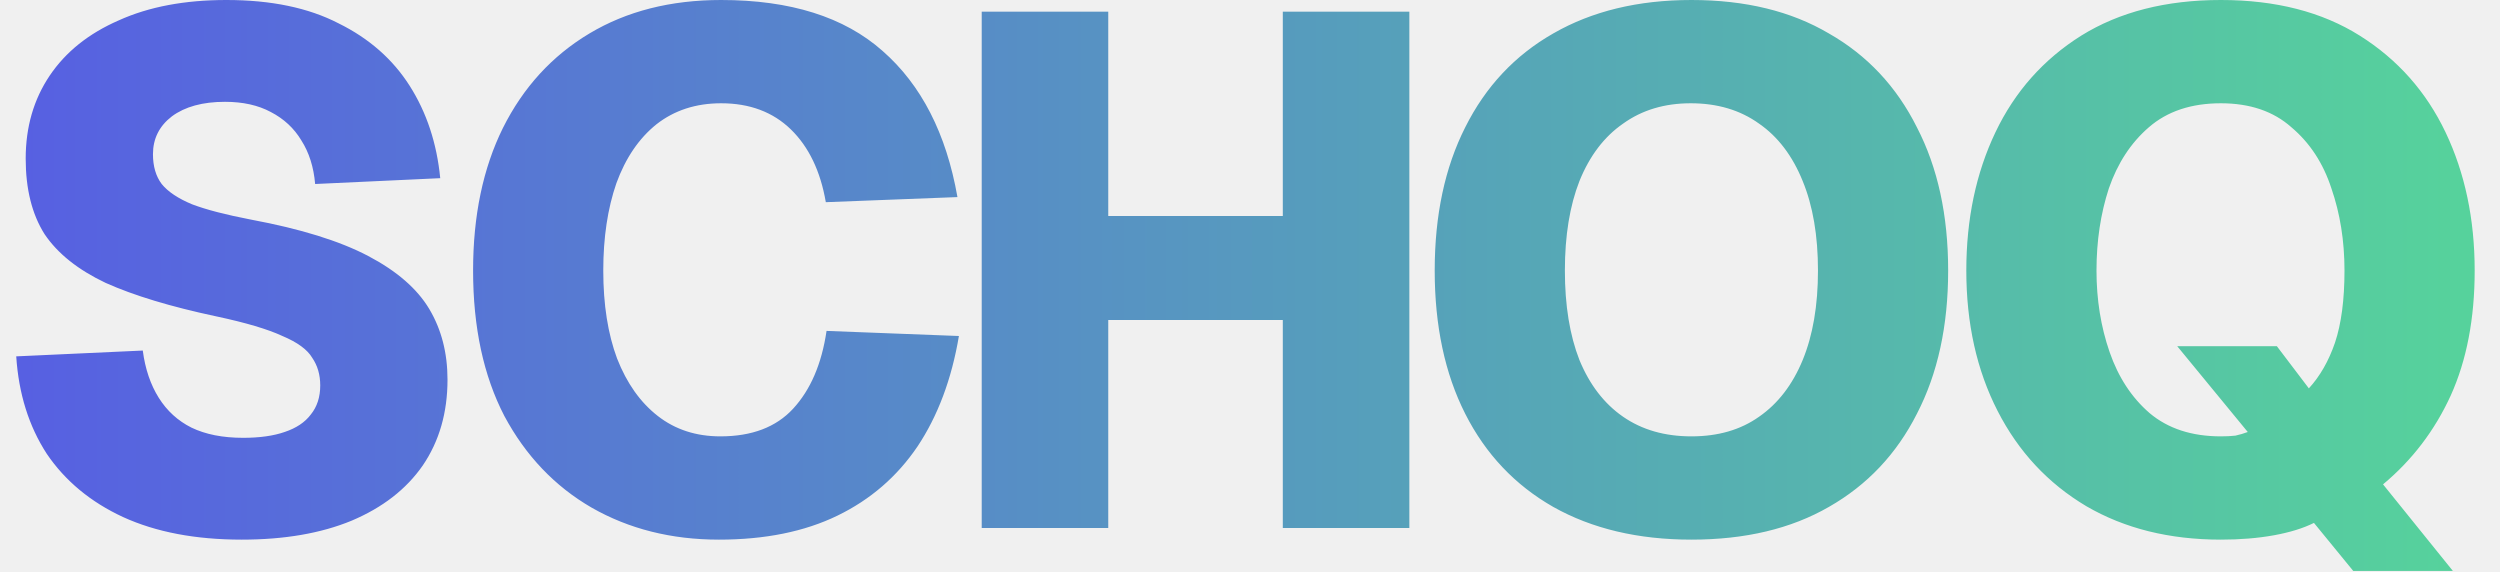
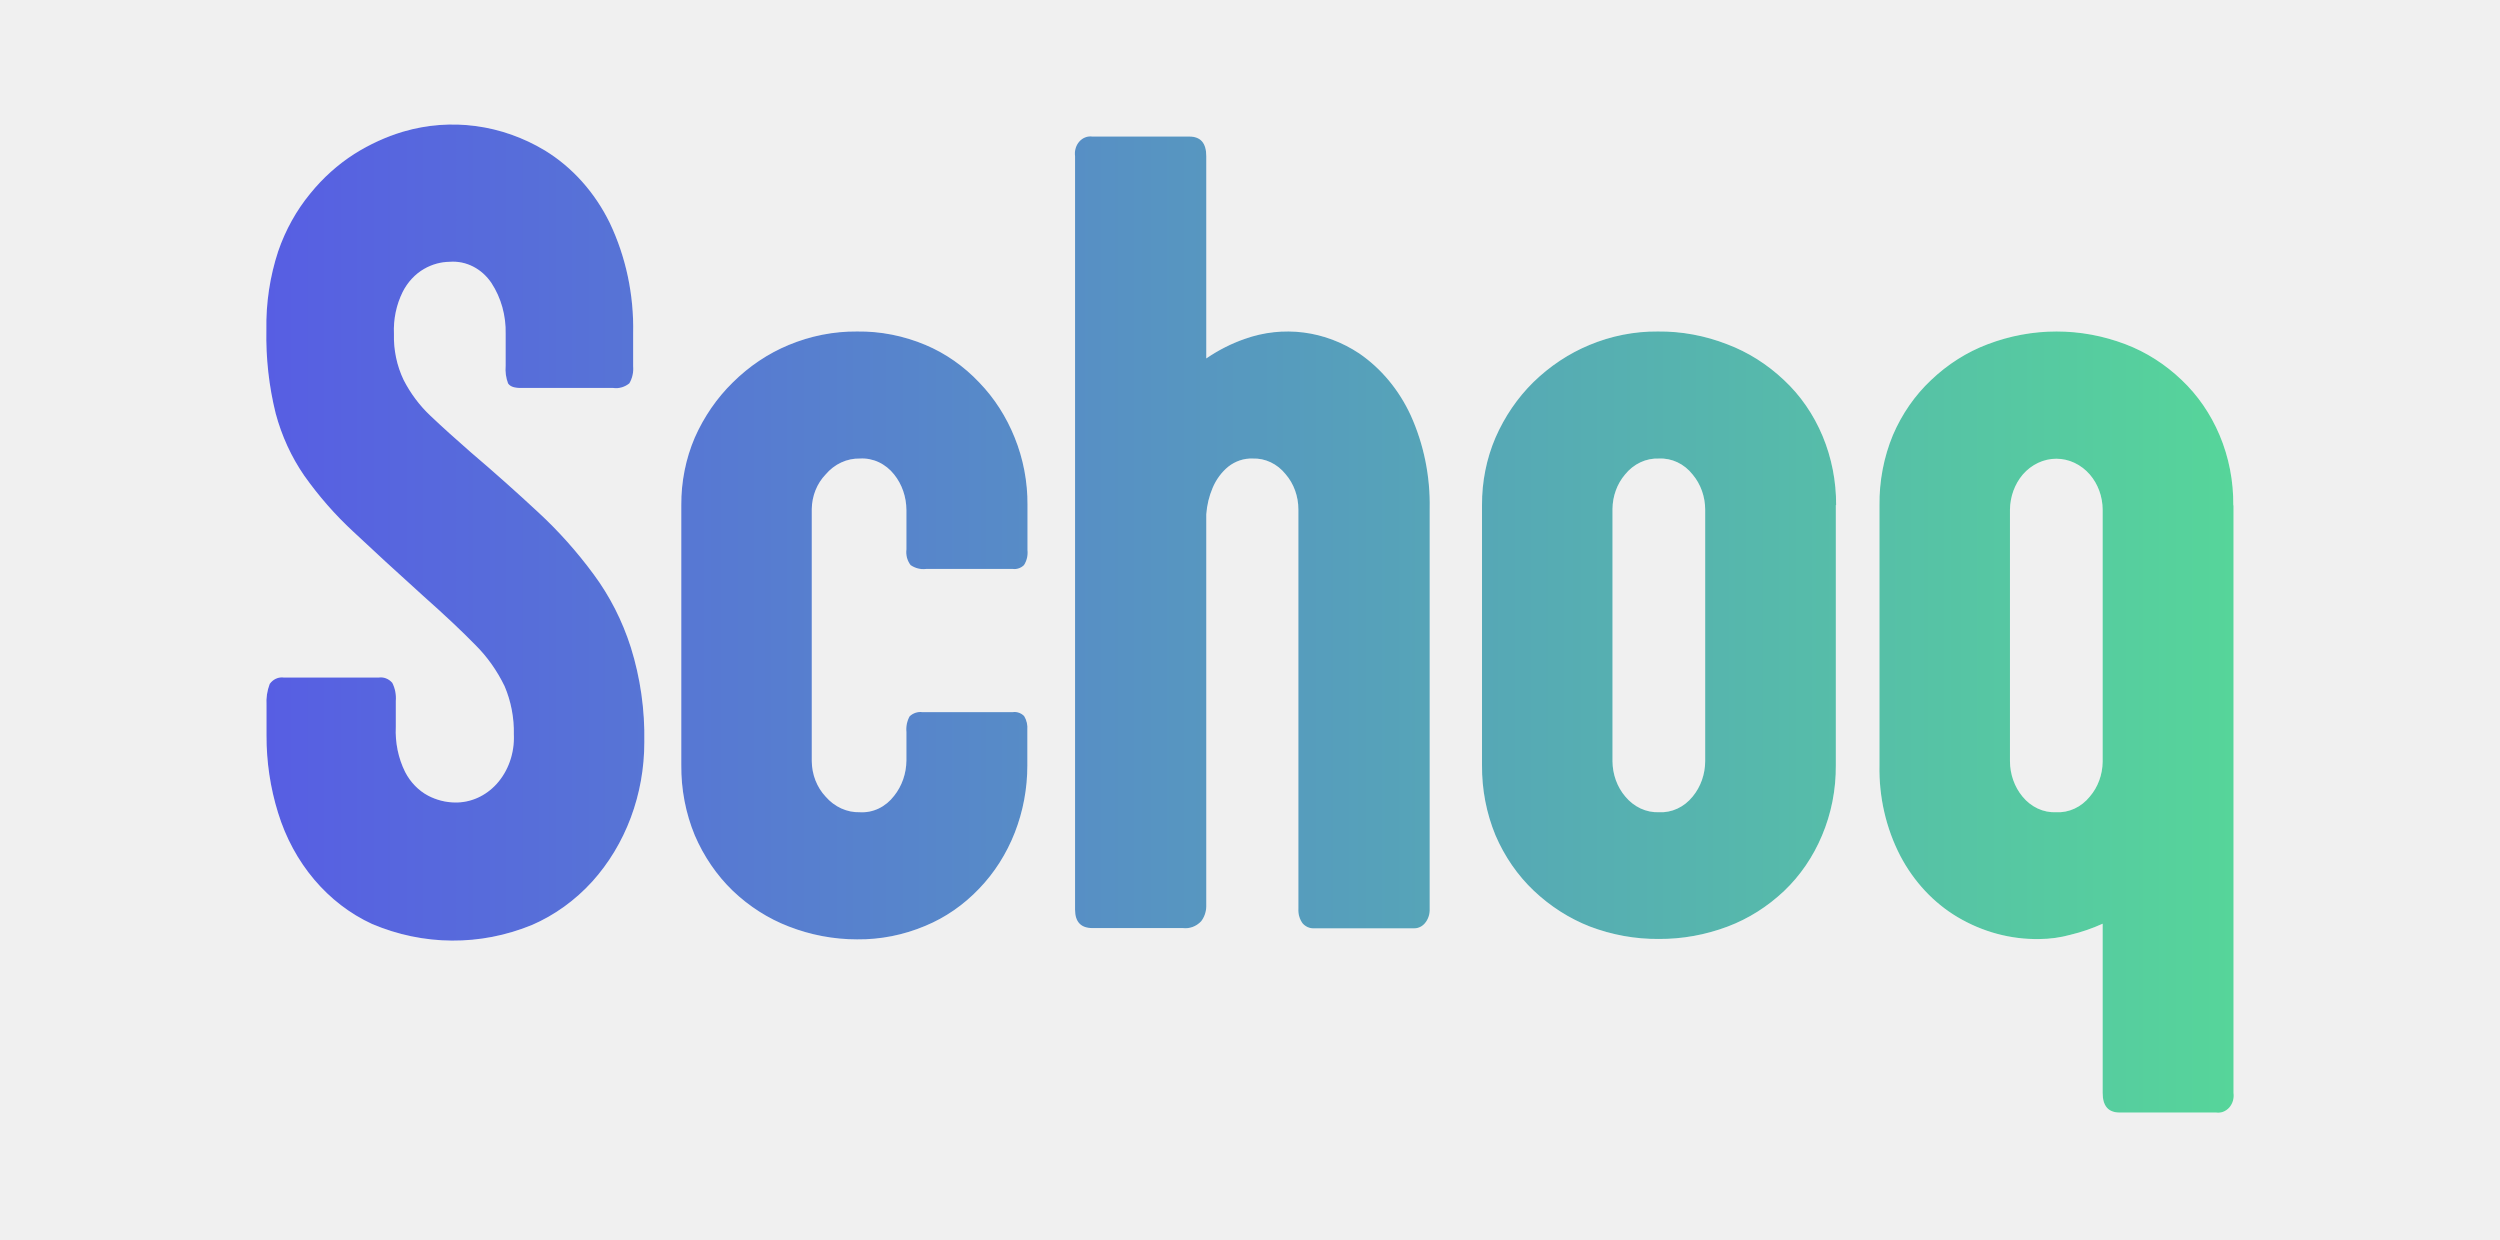
- <svg xmlns="http://www.w3.org/2000/svg" width="140" height="32" viewBox="0 0 95 22" fill="none">
-   <path d="M8.68 20.776C6.907 20.776 5.385 20.487 4.116 19.908C2.865 19.329 1.885 18.517 1.176 17.472C0.485 16.408 0.093 15.157 2.1562e-05 13.72L4.872 13.496C4.965 14.205 5.171 14.812 5.488 15.316C5.805 15.82 6.225 16.203 6.748 16.464C7.289 16.725 7.952 16.856 8.736 16.856C9.371 16.856 9.903 16.781 10.332 16.632C10.78 16.483 11.116 16.259 11.34 15.96C11.583 15.661 11.704 15.288 11.704 14.84C11.704 14.429 11.601 14.075 11.396 13.776C11.209 13.459 10.827 13.179 10.248 12.936C9.688 12.675 8.839 12.423 7.7 12.18C5.945 11.807 4.527 11.377 3.444 10.892C2.38 10.388 1.596 9.763 1.092 9.016C0.607 8.251 0.364 7.28 0.364 6.104C0.364 4.891 0.672 3.827 1.288 2.912C1.904 1.997 2.791 1.288 3.948 0.784C5.105 0.261 6.487 -1.19209e-06 8.092 -1.19209e-06C9.809 -1.19209e-06 11.247 0.299 12.404 0.896C13.58 1.475 14.495 2.277 15.148 3.304C15.801 4.331 16.193 5.516 16.324 6.86L11.508 7.084C11.452 6.431 11.275 5.871 10.976 5.404C10.696 4.937 10.304 4.573 9.8 4.312C9.315 4.051 8.727 3.92 8.036 3.92C7.177 3.92 6.496 4.107 5.992 4.48C5.507 4.853 5.264 5.339 5.264 5.936C5.264 6.403 5.376 6.785 5.6 7.084C5.843 7.383 6.235 7.644 6.776 7.868C7.317 8.073 8.073 8.269 9.044 8.456C10.948 8.811 12.451 9.277 13.552 9.856C14.653 10.435 15.437 11.116 15.904 11.9C16.371 12.684 16.604 13.589 16.604 14.616C16.604 15.885 16.287 16.987 15.652 17.92C15.017 18.835 14.103 19.544 12.908 20.048C11.732 20.533 10.323 20.776 8.68 20.776ZM27.053 20.776C25.223 20.776 23.59 20.365 22.153 19.544C20.734 18.723 19.614 17.547 18.793 16.016C17.99 14.467 17.589 12.6 17.589 10.416C17.589 8.307 17.971 6.477 18.737 4.928C19.521 3.36 20.631 2.147 22.069 1.288C23.506 0.429 25.195 -1.19209e-06 27.137 -1.19209e-06C29.806 -1.19209e-06 31.878 0.653 33.353 1.96C34.846 3.267 35.807 5.143 36.237 7.588L31.169 7.784C30.963 6.589 30.515 5.656 29.825 4.984C29.134 4.312 28.238 3.976 27.137 3.976C26.166 3.976 25.335 4.247 24.645 4.788C23.973 5.329 23.459 6.085 23.105 7.056C22.769 8.027 22.601 9.147 22.601 10.416C22.601 11.723 22.778 12.852 23.133 13.804C23.506 14.756 24.029 15.493 24.701 16.016C25.373 16.539 26.175 16.8 27.109 16.8C28.322 16.8 29.255 16.445 29.909 15.736C30.581 15.008 31.01 14.009 31.197 12.74L36.293 12.936C36.013 14.597 35.481 16.016 34.697 17.192C33.913 18.349 32.886 19.236 31.617 19.852C30.347 20.468 28.826 20.776 27.053 20.776ZM37.171 20.328V0.448H42.043V9.8L39.943 8.316H50.863L48.763 9.8V0.448H53.635V20.328H48.763V10.864L50.863 12.32H39.943L42.043 10.864V20.328H37.171ZM64.495 20.776C62.442 20.776 60.669 20.356 59.175 19.516C57.701 18.676 56.571 17.481 55.787 15.932C55.003 14.383 54.611 12.544 54.611 10.416C54.611 8.288 55.003 6.449 55.787 4.9C56.571 3.332 57.701 2.128 59.175 1.288C60.669 0.429 62.442 -1.19209e-06 64.495 -1.19209e-06C66.567 -1.19209e-06 68.331 0.429 69.787 1.288C71.262 2.128 72.391 3.332 73.175 4.9C73.978 6.449 74.379 8.288 74.379 10.416C74.379 12.544 73.978 14.383 73.175 15.932C72.391 17.481 71.262 18.676 69.787 19.516C68.331 20.356 66.567 20.776 64.495 20.776ZM64.495 16.8C65.522 16.8 66.39 16.548 67.099 16.044C67.827 15.54 68.387 14.812 68.779 13.86C69.171 12.908 69.367 11.76 69.367 10.416C69.367 9.072 69.171 7.924 68.779 6.972C68.387 6.001 67.827 5.264 67.099 4.76C66.371 4.237 65.494 3.976 64.467 3.976C63.459 3.976 62.591 4.237 61.863 4.76C61.135 5.264 60.575 6.001 60.183 6.972C59.81 7.924 59.623 9.072 59.623 10.416C59.623 11.76 59.81 12.908 60.183 13.86C60.575 14.812 61.135 15.54 61.863 16.044C62.591 16.548 63.469 16.8 64.495 16.8ZM89.974 21.98L88.462 20.132C88.051 20.337 87.538 20.496 86.922 20.608C86.306 20.72 85.624 20.776 84.878 20.776C82.899 20.776 81.172 20.347 79.698 19.488C78.223 18.611 77.085 17.388 76.282 15.82C75.479 14.252 75.078 12.451 75.078 10.416C75.078 8.437 75.451 6.664 76.198 5.096C76.945 3.528 78.046 2.287 79.502 1.372C80.977 0.457 82.769 -1.19209e-06 84.878 -1.19209e-06C86.987 -1.19209e-06 88.77 0.457 90.226 1.372C91.682 2.287 92.783 3.528 93.53 5.096C94.276 6.664 94.65 8.437 94.65 10.416C94.65 12.264 94.342 13.869 93.726 15.232C93.11 16.576 92.242 17.715 91.122 18.648L93.81 21.98H89.974ZM84.878 16.8C85.083 16.8 85.27 16.791 85.438 16.772C85.606 16.735 85.764 16.688 85.914 16.632L83.198 13.328H87.034L88.266 14.952C88.695 14.485 89.031 13.897 89.274 13.188C89.516 12.46 89.638 11.536 89.638 10.416C89.638 9.277 89.47 8.223 89.134 7.252C88.817 6.281 88.303 5.497 87.594 4.9C86.903 4.284 85.998 3.976 84.878 3.976C83.739 3.976 82.815 4.284 82.106 4.9C81.415 5.497 80.902 6.281 80.566 7.252C80.249 8.223 80.09 9.277 80.09 10.416C80.09 11.536 80.258 12.581 80.594 13.552C80.93 14.523 81.443 15.307 82.134 15.904C82.843 16.501 83.758 16.8 84.878 16.8Z" fill="url(#schoq-logo-gradient)" />
+ <svg xmlns="http://www.w3.org/2000/svg" width="460" height="228" viewBox="0 0 460 228" fill="none">
+   <path d="M365.719 63.344C373.942 60.209 382.876 60.209 391.099 63.344C394.894 64.787 398.404 67.023 401.438 69.929C404.385 72.721 406.76 76.176 408.404 80.064C410.112 84.109 410.974 88.527 410.926 92.991H410.967V201.112C411.032 201.596 410.995 202.09 410.859 202.555C410.722 203.02 410.49 203.443 410.18 203.792C409.87 204.141 409.491 204.406 409.073 204.564C408.656 204.723 408.211 204.772 407.773 204.708H390.03C387.932 204.708 386.89 203.51 386.89 201.112V169.963C384.978 170.83 383 171.511 380.98 171.996C379.105 172.511 377.18 172.776 375.248 172.785C369.991 172.879 364.8 171.484 360.166 168.733C355.795 166.129 352.159 162.238 349.662 157.49C347.032 152.418 345.705 146.647 345.823 140.801V92.991C345.77 88.533 346.613 84.118 348.291 80.064C349.959 76.172 352.357 72.716 355.325 69.929C358.378 67.019 361.906 64.784 365.719 63.344ZM74.213 24.213C82.98 21.654 92.299 22.898 100.265 27.688C105.31 30.775 109.449 35.399 112.194 41.01C115.171 47.265 116.653 54.258 116.499 61.325V67.394C116.594 68.499 116.348 69.606 115.8 70.535C114.948 71.229 113.887 71.534 112.838 71.385H95.781C94.602 71.385 93.834 71.112 93.478 70.535C93.096 69.514 92.945 68.404 93.039 67.304V61.432C93.122 58.084 92.206 54.799 90.434 52.085C89.555 50.774 88.392 49.729 87.053 49.045C85.714 48.361 84.24 48.06 82.769 48.171C81.121 48.189 79.501 48.636 78.038 49.476C76.376 50.434 75.003 51.911 74.09 53.724C72.924 56.081 72.369 58.748 72.486 61.432C72.406 64.382 73.02 67.304 74.268 69.913C75.554 72.419 77.23 74.653 79.218 76.514C81.343 78.532 83.798 80.747 86.595 83.189C91.037 86.967 95.192 90.684 99.059 94.28C102.766 97.706 106.169 101.517 109.219 105.66C112.194 109.671 114.514 114.225 116.074 119.118C117.826 124.721 118.666 130.624 118.556 136.552C118.56 141.319 117.714 146.04 116.067 150.445C114.42 154.85 112.004 158.853 108.958 162.224C105.792 165.694 102.017 168.411 97.865 170.205C88.366 174.096 77.911 174.026 68.454 170.008C64.424 168.155 60.797 165.372 57.816 161.845C54.834 158.318 52.567 154.128 51.164 149.555C49.739 144.971 49.02 140.155 49.038 135.308V129.77C48.953 128.427 49.156 127.08 49.628 125.84C49.938 125.406 50.346 125.069 50.81 124.864C51.274 124.659 51.78 124.593 52.275 124.672H69.633C70.097 124.596 70.572 124.645 71.016 124.813C71.46 124.982 71.86 125.267 72.184 125.643C72.699 126.657 72.924 127.821 72.828 128.98V133.745C72.692 136.634 73.285 139.508 74.542 142.044C75.525 143.944 77.008 145.469 78.793 146.414C80.326 147.209 81.995 147.634 83.688 147.658C85.108 147.687 86.519 147.402 87.838 146.818C89.157 146.235 90.356 145.365 91.367 144.26C92.442 143.073 93.281 141.649 93.828 140.081C94.376 138.513 94.621 136.835 94.547 135.156C94.614 132.086 94.031 129.042 92.847 126.265C91.466 123.41 89.647 120.844 87.472 118.679C85.013 116.16 81.814 113.15 77.874 109.65C72.911 105.17 68.601 101.21 64.945 97.77C61.64 94.707 58.634 91.269 55.977 87.514C53.612 84.086 51.832 80.208 50.725 76.073C49.487 71.073 48.91 65.902 49.011 60.719C48.921 55.776 49.661 50.858 51.192 46.214C52.543 42.295 54.547 38.692 57.101 35.593C59.431 32.72 62.157 30.272 65.177 28.34C68.018 26.544 71.055 25.157 74.213 24.213ZM157.716 60.992C162.01 60.938 166.275 61.777 170.289 63.466C173.98 65.019 177.352 67.376 180.203 70.399C182.961 73.256 185.171 76.698 186.702 80.519C188.283 84.422 189.088 88.654 189.061 92.931V101.23C189.16 102.202 188.93 103.181 188.416 103.977C188.144 104.244 187.823 104.446 187.476 104.568C187.129 104.691 186.763 104.732 186.401 104.689H170.385C169.393 104.811 168.394 104.56 167.547 103.977C167.243 103.583 167.016 103.123 166.884 102.626C166.752 102.129 166.717 101.607 166.78 101.094V93.841C166.771 91.436 165.972 89.117 164.531 87.317C163.751 86.329 162.777 85.549 161.684 85.039C160.591 84.529 159.407 84.301 158.223 84.373C157.042 84.344 155.868 84.591 154.779 85.098C153.689 85.605 152.709 86.362 151.903 87.317C151.119 88.131 150.491 89.109 150.055 90.196C149.619 91.283 149.385 92.455 149.365 93.644V140.042C149.375 141.261 149.605 142.467 150.04 143.587C150.476 144.707 151.109 145.72 151.903 146.566C152.716 147.509 153.699 148.252 154.787 148.748C155.876 149.244 157.046 149.484 158.223 149.449C159.415 149.52 160.606 149.282 161.7 148.756C162.795 148.229 163.764 147.428 164.531 146.415C165.957 144.629 166.756 142.335 166.78 139.951V134.671C166.684 133.669 166.892 132.661 167.369 131.804C167.686 131.508 168.053 131.287 168.448 131.154C168.844 131.021 169.261 130.978 169.672 131.029H186.373C186.745 130.977 187.123 131.015 187.481 131.141C187.838 131.266 188.167 131.477 188.444 131.758C188.901 132.506 189.11 133.407 189.033 134.307V140.831C189.037 145.079 188.252 149.283 186.729 153.182C185.205 157.081 182.975 160.592 180.175 163.499C177.32 166.499 173.949 168.832 170.262 170.357C166.249 172.051 161.984 172.895 157.689 172.846C153.416 172.846 149.174 172.046 145.143 170.479C141.35 169.022 137.842 166.783 134.804 163.879C131.878 161.047 129.507 157.582 127.838 153.697C126.161 149.638 125.314 145.218 125.357 140.755V92.931C125.331 88.64 126.179 84.398 127.838 80.519C129.54 76.675 131.907 73.237 134.804 70.399C137.827 67.391 141.334 65.04 145.143 63.466C149.162 61.796 153.423 60.957 157.716 60.992ZM305.048 60.992C309.39 60.948 313.706 61.745 317.8 63.345C321.628 64.787 325.174 67.022 328.248 69.93C331.275 72.75 333.704 76.272 335.363 80.247C337.021 84.222 337.869 88.552 337.846 92.931H337.791V140.816C337.83 145.288 336.959 149.711 335.241 153.759C333.601 157.662 331.226 161.133 328.276 163.939C325.225 166.825 321.707 169.044 317.909 170.479C313.827 172.02 309.54 172.795 305.227 172.77C300.908 172.805 296.614 172.03 292.53 170.479C288.75 169.001 285.249 166.764 282.204 163.879C279.242 161.067 276.846 157.598 275.171 153.697C273.494 149.638 272.646 145.219 272.689 140.756V92.931C272.663 88.64 273.512 84.398 275.171 80.519C276.865 76.647 279.231 73.182 282.136 70.323C285.176 67.36 288.68 65.036 292.475 63.466C296.494 61.796 300.755 60.957 305.048 60.992ZM199.702 25.269C200.12 25.11 200.565 25.06 201.003 25.124H218.828C220.912 25.124 221.954 26.323 221.954 28.72V65.954C224.171 64.431 226.553 63.222 229.043 62.357C232.526 61.117 236.208 60.716 239.843 61.179C243.478 61.642 246.982 62.96 250.118 65.044C254.143 67.811 257.409 71.74 259.566 76.408C261.986 81.751 263.187 87.669 263.062 93.644V167.217C263.085 167.705 263.019 168.194 262.865 168.653C262.712 169.112 262.476 169.532 262.171 169.887C261.921 170.18 261.619 170.414 261.284 170.573C260.95 170.732 260.588 170.814 260.224 170.812H241.74C241.356 170.828 240.973 170.753 240.616 170.594C240.26 170.434 239.937 170.193 239.67 169.887C239.122 169.134 238.848 168.182 238.903 167.217V93.78C238.915 91.344 238.069 88.998 236.544 87.241C235.79 86.303 234.858 85.559 233.816 85.064C232.773 84.568 231.645 84.332 230.511 84.373C228.888 84.307 227.29 84.841 225.972 85.891C224.755 86.898 223.78 88.222 223.134 89.745C222.475 91.285 222.074 92.946 221.954 94.645V166.837C221.924 167.825 221.591 168.772 221.009 169.522C220.565 169.988 220.034 170.342 219.453 170.557C218.873 170.771 218.258 170.843 217.65 170.767H201.003C198.878 170.766 197.809 169.629 197.809 167.368V28.72C197.743 28.236 197.781 27.742 197.917 27.277C198.054 26.812 198.286 26.389 198.596 26.04C198.906 25.692 199.285 25.427 199.702 25.269ZM305.254 84.374C304.08 84.323 302.91 84.56 301.829 85.069C300.748 85.578 299.782 86.346 299.001 87.317C297.543 89.032 296.72 91.29 296.698 93.644V140.042C296.707 142.469 297.55 144.802 299.056 146.566C299.84 147.513 300.801 148.261 301.87 148.759C302.94 149.256 304.095 149.491 305.254 149.449C306.416 149.508 307.575 149.28 308.647 148.781C309.719 148.283 310.677 147.526 311.451 146.566C312.926 144.785 313.748 142.458 313.755 140.042V93.78C313.75 91.382 312.927 89.074 311.451 87.317C310.684 86.344 309.728 85.574 308.656 85.064C307.583 84.555 306.42 84.319 305.254 84.374ZM378.362 84.408C377.209 84.408 376.068 84.666 375.008 85.166C373.948 85.666 372.989 86.398 372.191 87.317C370.704 89.071 369.863 91.376 369.832 93.78V140.042C369.84 142.458 370.661 144.785 372.136 146.566C372.915 147.52 373.874 148.272 374.945 148.771C376.015 149.269 377.173 149.501 378.333 149.449C379.495 149.508 380.655 149.28 381.727 148.781C382.799 148.283 383.757 147.526 384.531 146.566C386.018 144.837 386.86 142.55 386.89 140.163V93.78C386.877 91.372 386.033 89.061 384.531 87.317C383.733 86.398 382.774 85.666 381.714 85.166C380.654 84.666 379.514 84.408 378.362 84.408Z" fill="white" />
+   <path d="M365.719 63.344C373.942 60.209 382.876 60.209 391.099 63.344C394.894 64.787 398.404 67.023 401.438 69.929C404.385 72.721 406.76 76.176 408.404 80.064C410.112 84.109 410.974 88.527 410.926 92.991H410.967V201.112C411.032 201.596 410.995 202.09 410.859 202.555C410.722 203.02 410.49 203.443 410.18 203.792C409.87 204.141 409.491 204.406 409.073 204.564C408.656 204.723 408.211 204.772 407.773 204.708H390.03C387.932 204.708 386.89 203.51 386.89 201.112V169.963C384.978 170.83 383 171.511 380.98 171.996C379.105 172.511 377.18 172.776 375.248 172.785C369.991 172.879 364.8 171.484 360.166 168.733C355.795 166.129 352.159 162.238 349.662 157.49C347.032 152.418 345.705 146.647 345.823 140.801V92.991C345.77 88.533 346.613 84.118 348.291 80.064C349.959 76.172 352.357 72.716 355.325 69.929C358.378 67.019 361.906 64.784 365.719 63.344ZM74.213 24.213C82.98 21.654 92.299 22.898 100.265 27.688C105.31 30.775 109.449 35.399 112.194 41.01C115.171 47.265 116.653 54.258 116.499 61.325V67.394C116.594 68.499 116.348 69.606 115.8 70.535C114.948 71.229 113.887 71.534 112.838 71.385H95.781C94.602 71.385 93.834 71.112 93.478 70.535C93.096 69.514 92.945 68.404 93.039 67.304V61.432C93.122 58.084 92.206 54.799 90.434 52.085C89.555 50.774 88.392 49.729 87.053 49.045C85.714 48.361 84.24 48.06 82.769 48.171C81.121 48.189 79.501 48.636 78.038 49.476C76.376 50.434 75.003 51.911 74.09 53.724C72.924 56.081 72.369 58.748 72.486 61.432C72.406 64.382 73.02 67.304 74.268 69.913C75.554 72.419 77.23 74.653 79.218 76.514C81.343 78.532 83.798 80.747 86.595 83.189C91.037 86.967 95.192 90.684 99.059 94.28C102.766 97.706 106.169 101.517 109.219 105.66C112.194 109.671 114.514 114.225 116.074 119.118C117.826 124.721 118.666 130.624 118.556 136.552C118.56 141.319 117.714 146.04 116.067 150.445C114.42 154.85 112.004 158.853 108.958 162.224C105.792 165.694 102.017 168.411 97.865 170.205C88.366 174.096 77.911 174.026 68.454 170.008C64.424 168.155 60.797 165.372 57.816 161.845C54.834 158.318 52.567 154.128 51.164 149.555C49.739 144.971 49.02 140.155 49.038 135.308V129.77C48.953 128.427 49.156 127.08 49.628 125.84C49.938 125.406 50.346 125.069 50.81 124.864C51.274 124.659 51.78 124.593 52.275 124.672H69.633C70.097 124.596 70.572 124.645 71.016 124.813C71.46 124.982 71.86 125.267 72.184 125.643C72.699 126.657 72.924 127.821 72.828 128.98V133.745C72.692 136.634 73.285 139.508 74.542 142.044C75.525 143.944 77.008 145.469 78.793 146.414C80.326 147.209 81.995 147.634 83.688 147.658C85.108 147.687 86.519 147.402 87.838 146.818C89.157 146.235 90.356 145.365 91.367 144.26C92.442 143.073 93.281 141.649 93.828 140.081C94.376 138.513 94.621 136.835 94.547 135.156C94.614 132.086 94.031 129.042 92.847 126.265C91.466 123.41 89.647 120.844 87.472 118.679C85.013 116.16 81.814 113.15 77.874 109.65C72.911 105.17 68.601 101.21 64.945 97.77C61.64 94.707 58.634 91.269 55.977 87.514C53.612 84.086 51.832 80.208 50.725 76.073C49.487 71.073 48.91 65.902 49.011 60.719C48.921 55.776 49.661 50.858 51.192 46.214C52.543 42.295 54.547 38.692 57.101 35.593C59.431 32.72 62.157 30.272 65.177 28.34C68.018 26.544 71.055 25.157 74.213 24.213ZM157.716 60.992C162.01 60.938 166.275 61.777 170.289 63.466C173.98 65.019 177.352 67.376 180.203 70.399C182.961 73.256 185.171 76.698 186.702 80.519C188.283 84.422 189.088 88.654 189.061 92.931V101.23C189.16 102.202 188.93 103.181 188.416 103.977C188.144 104.244 187.823 104.446 187.476 104.568C187.129 104.691 186.763 104.732 186.401 104.689H170.385C169.393 104.811 168.394 104.56 167.547 103.977C167.243 103.583 167.016 103.123 166.884 102.626C166.752 102.129 166.717 101.607 166.78 101.094V93.841C166.771 91.436 165.972 89.117 164.531 87.317C163.751 86.329 162.777 85.549 161.684 85.039C160.591 84.529 159.407 84.301 158.223 84.373C157.042 84.344 155.868 84.591 154.779 85.098C153.689 85.605 152.709 86.362 151.903 87.317C151.119 88.131 150.491 89.109 150.055 90.196C149.619 91.283 149.385 92.455 149.365 93.644V140.042C149.375 141.261 149.605 142.467 150.04 143.587C150.476 144.707 151.109 145.72 151.903 146.566C152.716 147.509 153.699 148.252 154.787 148.748C155.876 149.244 157.046 149.484 158.223 149.449C159.415 149.52 160.606 149.282 161.7 148.756C162.795 148.229 163.764 147.428 164.531 146.415C165.957 144.629 166.756 142.335 166.78 139.951V134.671C166.684 133.669 166.892 132.661 167.369 131.804C167.686 131.508 168.053 131.287 168.448 131.154C168.844 131.021 169.261 130.978 169.672 131.029H186.373C186.745 130.977 187.123 131.015 187.481 131.141C187.838 131.266 188.167 131.477 188.444 131.758C188.901 132.506 189.11 133.407 189.033 134.307V140.831C189.037 145.079 188.252 149.283 186.729 153.182C185.205 157.081 182.975 160.592 180.175 163.499C177.32 166.499 173.949 168.832 170.262 170.357C166.249 172.051 161.984 172.895 157.689 172.846C153.416 172.846 149.174 172.046 145.143 170.479C141.35 169.022 137.842 166.783 134.804 163.879C131.878 161.047 129.507 157.582 127.838 153.697C126.161 149.638 125.314 145.218 125.357 140.755V92.931C125.331 88.64 126.179 84.398 127.838 80.519C129.54 76.675 131.907 73.237 134.804 70.399C137.827 67.391 141.334 65.04 145.143 63.466C149.162 61.796 153.423 60.957 157.716 60.992ZM305.048 60.992C309.39 60.948 313.706 61.745 317.8 63.345C321.628 64.787 325.174 67.022 328.248 69.93C331.275 72.75 333.704 76.272 335.363 80.247C337.021 84.222 337.869 88.552 337.846 92.931H337.791V140.816C337.83 145.288 336.959 149.711 335.241 153.759C333.601 157.662 331.226 161.133 328.276 163.939C325.225 166.825 321.707 169.044 317.909 170.479C313.827 172.02 309.54 172.795 305.227 172.77C300.908 172.805 296.614 172.03 292.53 170.479C288.75 169.001 285.249 166.764 282.204 163.879C279.242 161.067 276.846 157.598 275.171 153.697C273.494 149.638 272.646 145.219 272.689 140.756V92.931C272.663 88.64 273.512 84.398 275.171 80.519C276.865 76.647 279.231 73.182 282.136 70.323C285.176 67.36 288.68 65.036 292.475 63.466C296.494 61.796 300.755 60.957 305.048 60.992ZM199.702 25.269C200.12 25.11 200.565 25.06 201.003 25.124H218.828C220.912 25.124 221.954 26.323 221.954 28.72V65.954C224.171 64.431 226.553 63.222 229.043 62.357C232.526 61.117 236.208 60.716 239.843 61.179C243.478 61.642 246.982 62.96 250.118 65.044C254.143 67.811 257.409 71.74 259.566 76.408C261.986 81.751 263.187 87.669 263.062 93.644V167.217C263.085 167.705 263.019 168.194 262.865 168.653C262.712 169.112 262.476 169.532 262.171 169.887C261.921 170.18 261.619 170.414 261.284 170.573C260.95 170.732 260.588 170.814 260.224 170.812H241.74C241.356 170.828 240.973 170.753 240.616 170.594C240.26 170.434 239.937 170.193 239.67 169.887C239.122 169.134 238.848 168.182 238.903 167.217V93.78C238.915 91.344 238.069 88.998 236.544 87.241C235.79 86.303 234.858 85.559 233.816 85.064C232.773 84.568 231.645 84.332 230.511 84.373C228.888 84.307 227.29 84.841 225.972 85.891C224.755 86.898 223.78 88.222 223.134 89.745C222.475 91.285 222.074 92.946 221.954 94.645V166.837C221.924 167.825 221.591 168.772 221.009 169.522C220.565 169.988 220.034 170.342 219.453 170.557C218.873 170.771 218.258 170.843 217.65 170.767H201.003C198.878 170.766 197.809 169.629 197.809 167.368V28.72C197.743 28.236 197.781 27.742 197.917 27.277C198.054 26.812 198.286 26.389 198.596 26.04C198.906 25.692 199.285 25.427 199.702 25.269ZM305.254 84.374C304.08 84.323 302.91 84.56 301.829 85.069C300.748 85.578 299.782 86.346 299.001 87.317C297.543 89.032 296.72 91.29 296.698 93.644V140.042C296.707 142.469 297.55 144.802 299.056 146.566C299.84 147.513 300.801 148.261 301.87 148.759C302.94 149.256 304.095 149.491 305.254 149.449C306.416 149.508 307.575 149.28 308.647 148.781C309.719 148.283 310.677 147.526 311.451 146.566C312.926 144.785 313.748 142.458 313.755 140.042V93.78C313.75 91.382 312.927 89.074 311.451 87.317C310.684 86.344 309.728 85.574 308.656 85.064C307.583 84.555 306.42 84.319 305.254 84.374ZM378.362 84.408C377.209 84.408 376.068 84.666 375.008 85.166C373.948 85.666 372.989 86.398 372.191 87.317C370.704 89.071 369.863 91.376 369.832 93.78V140.042C369.84 142.458 370.661 144.785 372.136 146.566C372.915 147.52 373.874 148.272 374.945 148.771C376.015 149.269 377.173 149.501 378.333 149.449C379.495 149.508 380.655 149.28 381.727 148.781C382.799 148.283 383.757 147.526 384.531 146.566C386.018 144.837 386.86 142.55 386.89 140.163V93.78C386.877 91.372 386.033 89.061 384.531 87.317C383.733 86.398 382.774 85.666 381.714 85.166C380.654 84.666 379.514 84.408 378.362 84.408Z" fill="url(#schoq-logo-gradient)" />
  <defs>
-     <linearGradient id="schoq-logo-gradient" x1="-1.428" y1="10.881" x2="96.572" y2="10.881" gradientUnits="userSpaceOnUse">
+     <linearGradient id="schoq-logo-gradient" x1="49" y1="114.071" x2="410.998" y2="114.071" gradientUnits="userSpaceOnUse">
      <stop stop-color="#575EE3" />
      <stop offset="1" stop-color="#56D59A" />
    </linearGradient>
  </defs>
</svg>
